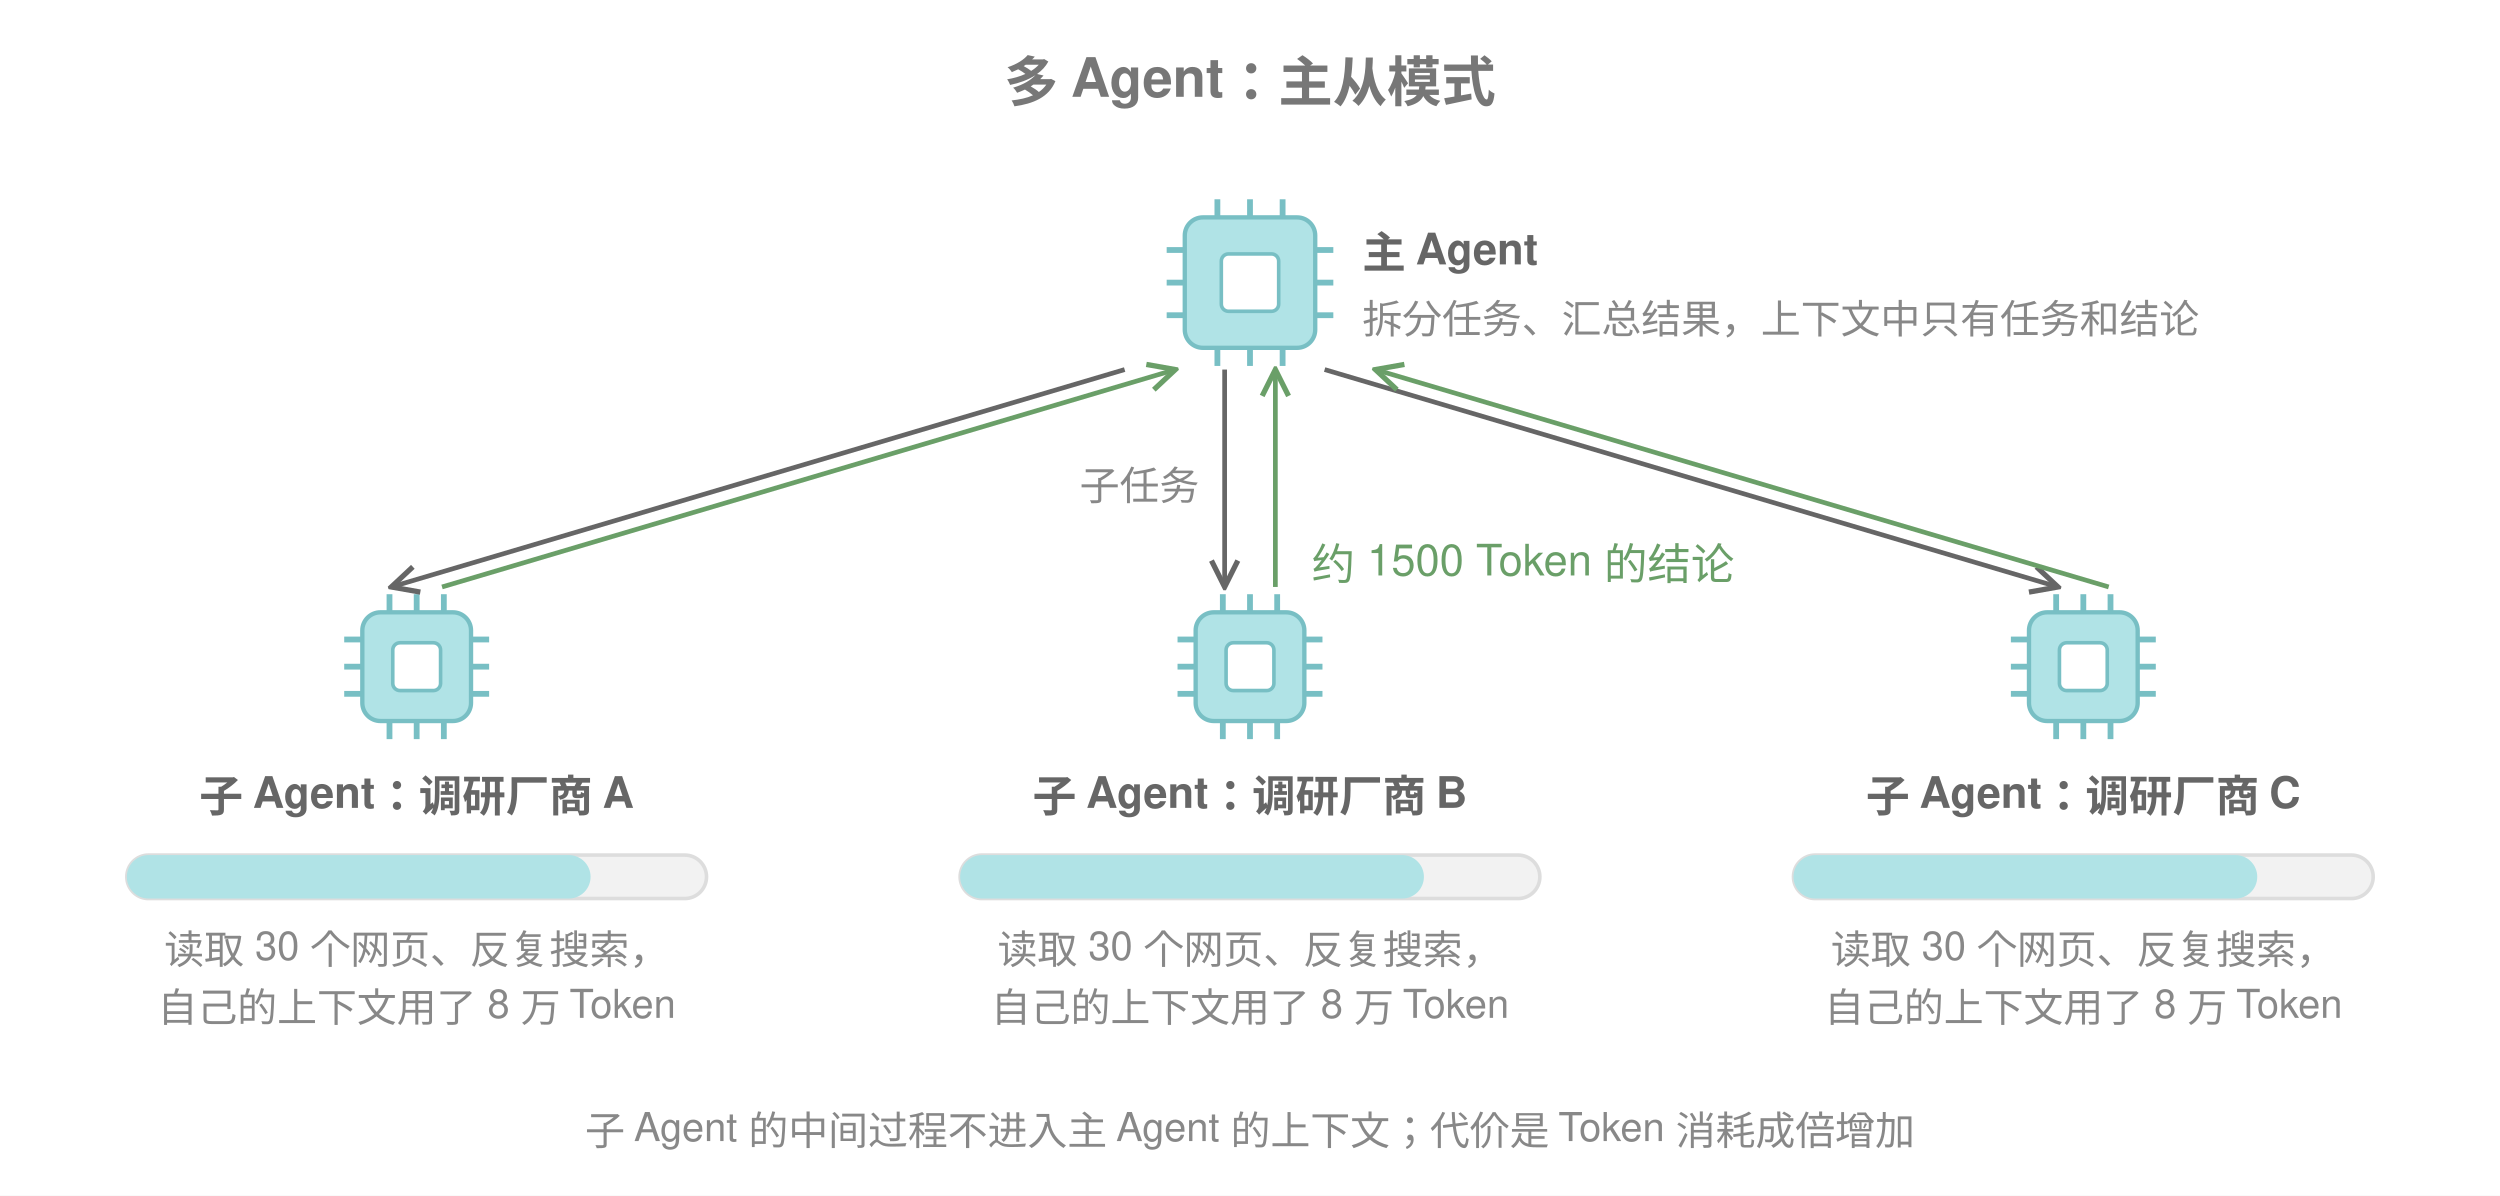
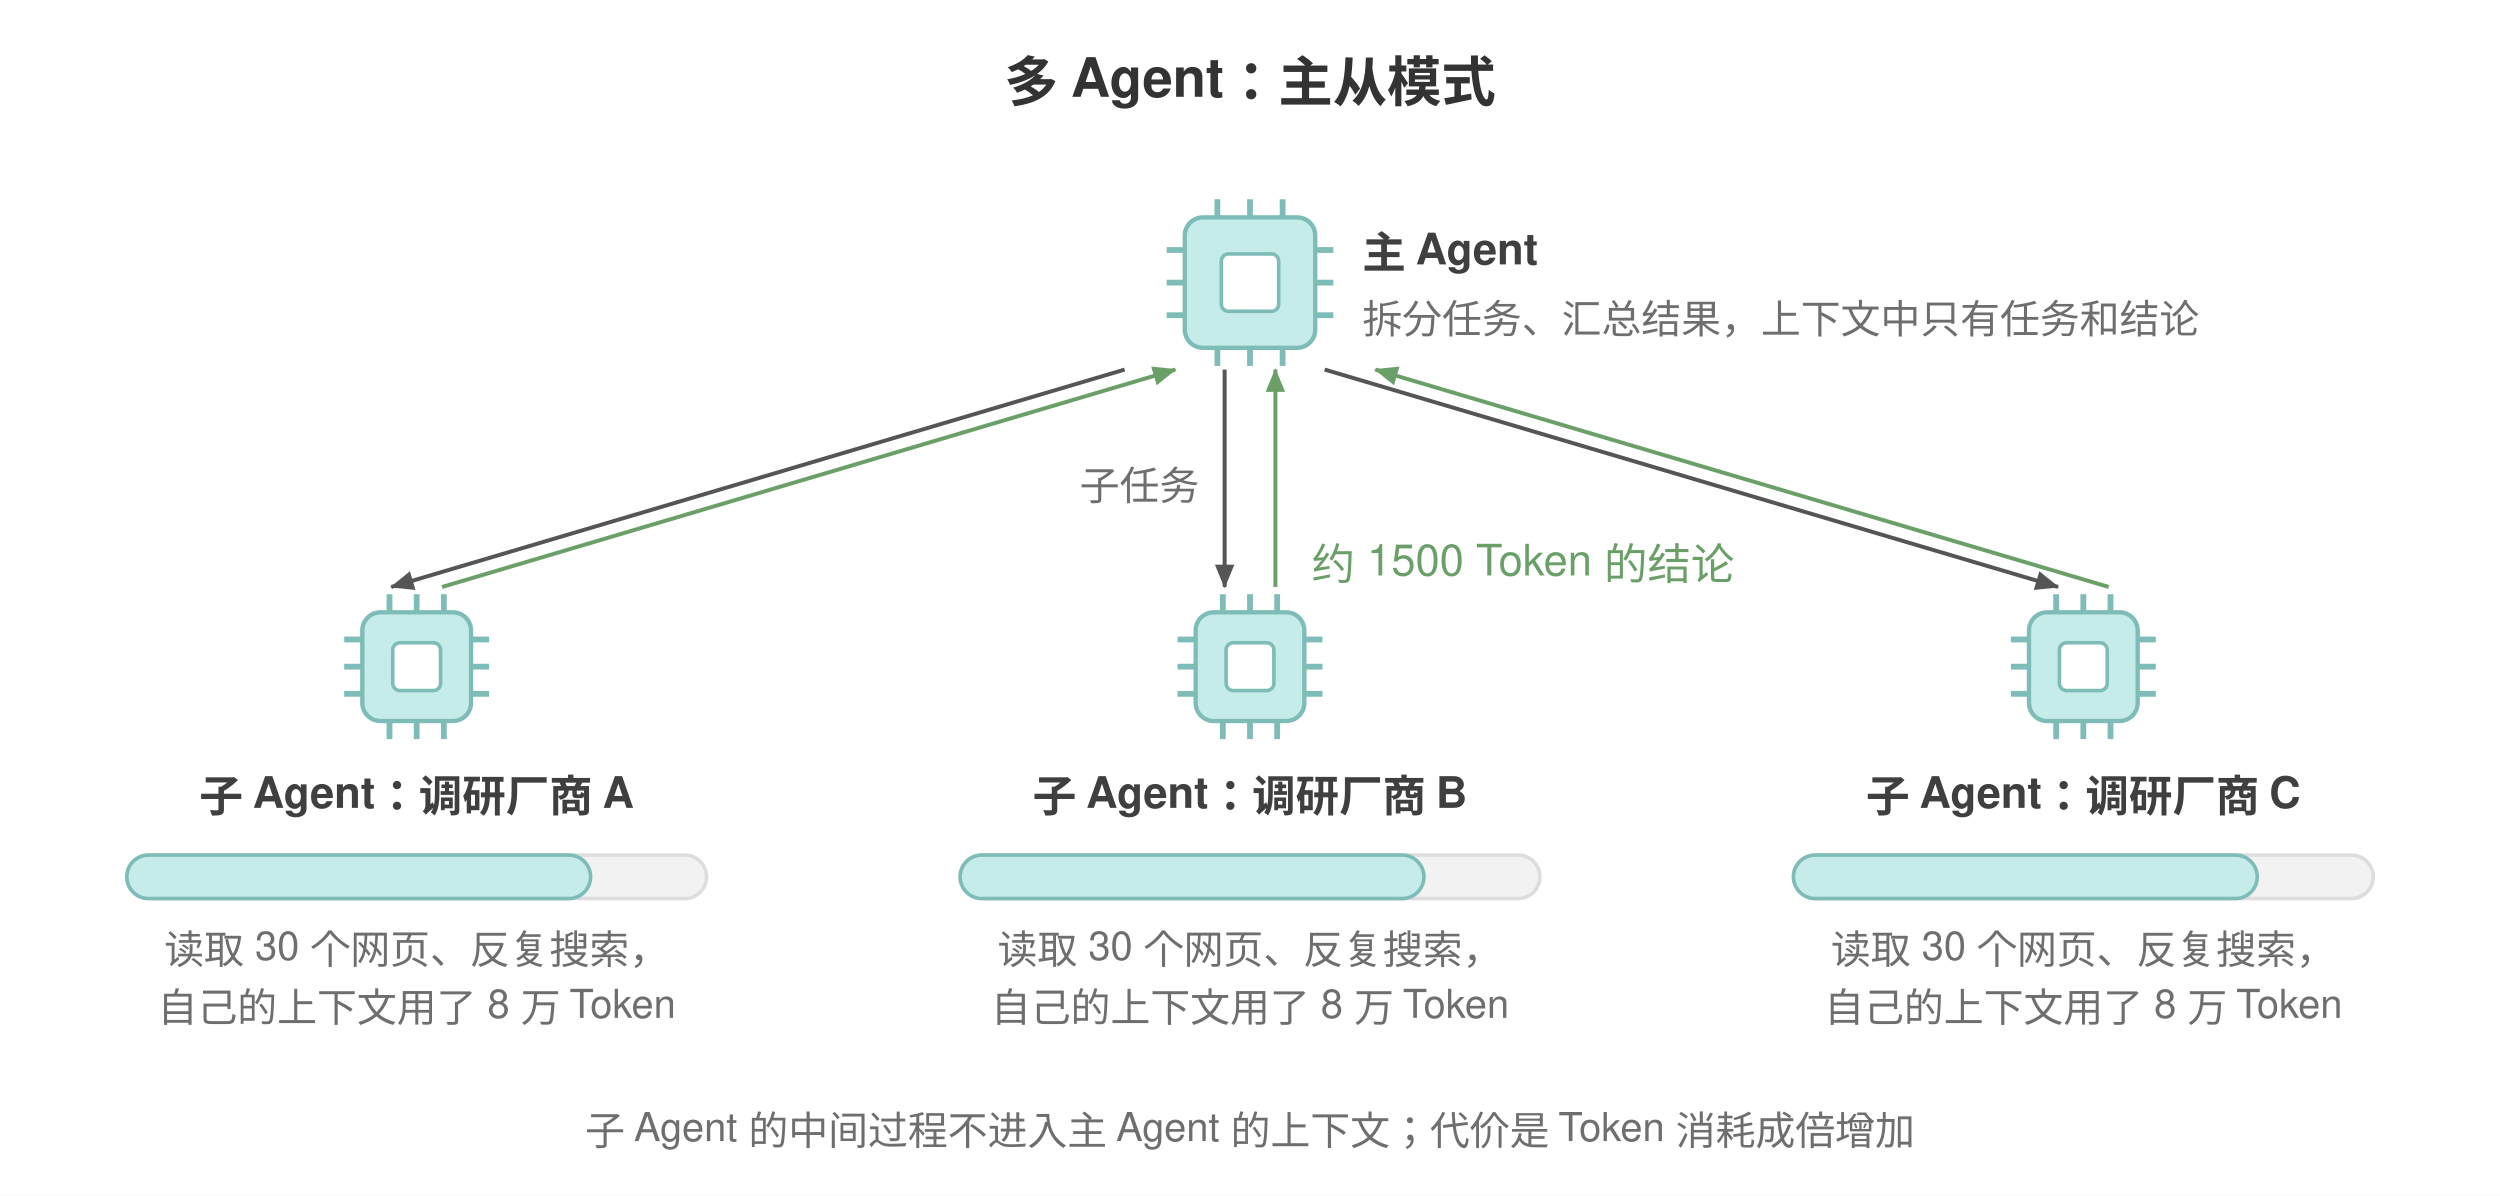
<svg xmlns="http://www.w3.org/2000/svg" width="690" height="330" viewBox="0 0 690 330">
  <style>
-     text { font-family: "PingFang SC", "Microsoft YaHei", Helvetica, Arial, sans-serif; fill: #666; font-size: 12px; }
-     .title { font-weight: bold; font-size: 15px; fill: #777; text-anchor: middle; }
+     text { font-family: "PingFang SC", "Microsoft YaHei", Helvetica, Arial, sans-serif; fill: #3F3F3F; font-size: 12px; }
+     .title { font-weight: bold; font-size: 15px; fill: #333; text-anchor: middle; }
    .b { font-weight: bold; }
    .c { text-anchor: middle; }
    .e { text-anchor: end; }
    .note { fill: #C0605A; }
    .ok { fill: #6A9F68; }
-     .sub { font-size: 11px; fill: #888; }
+     .sub { font-size: 11px; fill: #6E6E6E; }
    .mono { font-family: Menlo, Consolas, monospace; }
-     .arrow { stroke: #666; stroke-width: 1.3; fill: none; marker-end: url(#a); }
+     .arrow { stroke: #555; stroke-width: 1.1; fill: none; marker-end: url(#a); }
    .red { stroke: #C0605A; marker-end: url(#r); }
    .green { stroke: #6A9F68; marker-end: url(#g); }
    .dash { stroke-dasharray: 5 4; }
-     .line { stroke: #666; stroke-width: 1.3; fill: none; }
+     .line { stroke: #555; stroke-width: 1.1; fill: none; }
    .frame { fill: none; stroke: #999; stroke-width: 1; stroke-dasharray: 4 3; }
    .shadow { fill: #DADADA; }
  </style>
  <defs>
    <marker id="a" viewBox="0 0 10 10" refX="9" refY="5" markerWidth="7" markerHeight="7" orient="auto-start-reverse">
-       <path d="M1,1 L9,5 L1,9" fill="none" stroke="#666" stroke-width="1.6" />
+       <path d="M1,1.5 L9.5,5 L1,8.5 z" fill="#555" />
    </marker>
    <marker id="r" viewBox="0 0 10 10" refX="9" refY="5" markerWidth="7" markerHeight="7" orient="auto-start-reverse">
-       <path d="M1,1 L9,5 L1,9" fill="none" stroke="#C0605A" stroke-width="1.6" />
+       <path d="M1,1.5 L9.5,5 L1,8.5 z" fill="#C0605A" />
    </marker>
    <marker id="g" viewBox="0 0 10 10" refX="9" refY="5" markerWidth="7" markerHeight="7" orient="auto-start-reverse">
-       <path d="M1,1 L9,5 L1,9" fill="none" stroke="#6A9F68" stroke-width="1.6" />
+       <path d="M1,1.5 L9.5,5 L1,8.5 z" fill="#6A9F68" />
    </marker>
  </defs>
  <rect width="100%" height="100%" fill="#FFFFFF" />
  <text x="345" y="28" class="title">多 Agent：主从模式</text>
-   <line x1="336" y1="55" x2="336" y2="101" stroke="#78BFC4" stroke-width="1.6" />
-   <line x1="322" y1="69" x2="368" y2="69" stroke="#78BFC4" stroke-width="1.6" />
-   <line x1="345" y1="55" x2="345" y2="101" stroke="#78BFC4" stroke-width="1.6" />
-   <line x1="322" y1="78" x2="368" y2="78" stroke="#78BFC4" stroke-width="1.6" />
-   <line x1="354" y1="55" x2="354" y2="101" stroke="#78BFC4" stroke-width="1.6" />
-   <line x1="322" y1="87" x2="368" y2="87" stroke="#78BFC4" stroke-width="1.6" />
-   <rect x="327" y="60" width="36" height="36" rx="5" fill="#B0E3E6" stroke="#78BFC4" stroke-width="1.2" />
-   <rect x="337.08" y="70.08" width="15.84" height="15.84" rx="2" fill="#FFFFFF" stroke="#78BFC4" stroke-width="1" />
+   <line x1="336" y1="55" x2="336" y2="101" stroke="#7DBCB7" stroke-width="1.6" />
+   <line x1="322" y1="69" x2="368" y2="69" stroke="#7DBCB7" stroke-width="1.6" />
+   <line x1="345" y1="55" x2="345" y2="101" stroke="#7DBCB7" stroke-width="1.6" />
+   <line x1="322" y1="78" x2="368" y2="78" stroke="#7DBCB7" stroke-width="1.6" />
+   <line x1="354" y1="55" x2="354" y2="101" stroke="#7DBCB7" stroke-width="1.6" />
+   <line x1="322" y1="87" x2="368" y2="87" stroke="#7DBCB7" stroke-width="1.6" />
+   <rect x="327" y="60" width="36" height="36" rx="5" fill="#C6ECE9" stroke="#7DBCB7" stroke-width="1.2" />
+   <rect x="337.08" y="70.08" width="15.84" height="15.84" rx="2" fill="#FFFFFF" stroke="#7DBCB7" stroke-width="1" />
  <text x="376" y="74" class="b">主 Agent</text>
  <text x="376" y="92" class="sub">拆分任务、汇总结果，上下文中只有任务和结论</text>
-   <line x1="107.5" y1="164" x2="107.5" y2="204" stroke="#78BFC4" stroke-width="1.6" />
-   <line x1="95" y1="176.5" x2="135" y2="176.5" stroke="#78BFC4" stroke-width="1.6" />
-   <line x1="115" y1="164" x2="115" y2="204" stroke="#78BFC4" stroke-width="1.6" />
-   <line x1="95" y1="184" x2="135" y2="184" stroke="#78BFC4" stroke-width="1.6" />
-   <line x1="122.5" y1="164" x2="122.5" y2="204" stroke="#78BFC4" stroke-width="1.6" />
-   <line x1="95" y1="191.5" x2="135" y2="191.5" stroke="#78BFC4" stroke-width="1.6" />
-   <rect x="100" y="169" width="30" height="30" rx="5" fill="#B0E3E6" stroke="#78BFC4" stroke-width="1.2" />
-   <rect x="108.4" y="177.4" width="13.2" height="13.2" rx="2" fill="#FFFFFF" stroke="#78BFC4" stroke-width="1" />
+   <line x1="107.5" y1="164" x2="107.5" y2="204" stroke="#7DBCB7" stroke-width="1.6" />
+   <line x1="95" y1="176.5" x2="135" y2="176.5" stroke="#7DBCB7" stroke-width="1.6" />
+   <line x1="115" y1="164" x2="115" y2="204" stroke="#7DBCB7" stroke-width="1.6" />
+   <line x1="95" y1="184" x2="135" y2="184" stroke="#7DBCB7" stroke-width="1.6" />
+   <line x1="122.5" y1="164" x2="122.5" y2="204" stroke="#7DBCB7" stroke-width="1.6" />
+   <line x1="95" y1="191.5" x2="135" y2="191.5" stroke="#7DBCB7" stroke-width="1.6" />
+   <rect x="100" y="169" width="30" height="30" rx="5" fill="#C6ECE9" stroke="#7DBCB7" stroke-width="1.2" />
+   <rect x="108.4" y="177.4" width="13.2" height="13.2" rx="2" fill="#FFFFFF" stroke="#7DBCB7" stroke-width="1" />
  <text x="115" y="224" class="c b">子 Agent：调研厂商 A</text>
  <rect x="35" y="236" width="160" height="12" rx="6" fill="#F2F2F2" stroke="#DDD" />
-   <rect x="35" y="236" width="128" height="12" rx="6" fill="#B0E3E6" />
+   <rect x="35" y="236" width="128" height="12" rx="6" fill="#C6ECE9" stroke="#7DBCB7" />
  <text x="115" y="266" class="c sub">读取 30 个网页、反复搜索，</text>
  <text x="115" y="282" class="c sub">自己的上下文用了 8 万 Token</text>
  <line x1="310.4" y1="102" x2="108" y2="162" class="arrow " />
  <line x1="122" y1="162" x2="324.4" y2="102" class="arrow green" />
-   <line x1="337.5" y1="164" x2="337.5" y2="204" stroke="#78BFC4" stroke-width="1.6" />
-   <line x1="325" y1="176.5" x2="365" y2="176.5" stroke="#78BFC4" stroke-width="1.6" />
-   <line x1="345" y1="164" x2="345" y2="204" stroke="#78BFC4" stroke-width="1.6" />
-   <line x1="325" y1="184" x2="365" y2="184" stroke="#78BFC4" stroke-width="1.6" />
-   <line x1="352.5" y1="164" x2="352.5" y2="204" stroke="#78BFC4" stroke-width="1.6" />
-   <line x1="325" y1="191.5" x2="365" y2="191.5" stroke="#78BFC4" stroke-width="1.6" />
-   <rect x="330" y="169" width="30" height="30" rx="5" fill="#B0E3E6" stroke="#78BFC4" stroke-width="1.2" />
-   <rect x="338.4" y="177.4" width="13.2" height="13.2" rx="2" fill="#FFFFFF" stroke="#78BFC4" stroke-width="1" />
+   <line x1="337.5" y1="164" x2="337.5" y2="204" stroke="#7DBCB7" stroke-width="1.6" />
+   <line x1="325" y1="176.5" x2="365" y2="176.5" stroke="#7DBCB7" stroke-width="1.6" />
+   <line x1="345" y1="164" x2="345" y2="204" stroke="#7DBCB7" stroke-width="1.6" />
+   <line x1="325" y1="184" x2="365" y2="184" stroke="#7DBCB7" stroke-width="1.6" />
+   <line x1="352.5" y1="164" x2="352.5" y2="204" stroke="#7DBCB7" stroke-width="1.6" />
+   <line x1="325" y1="191.5" x2="365" y2="191.5" stroke="#7DBCB7" stroke-width="1.6" />
+   <rect x="330" y="169" width="30" height="30" rx="5" fill="#C6ECE9" stroke="#7DBCB7" stroke-width="1.2" />
+   <rect x="338.4" y="177.4" width="13.2" height="13.2" rx="2" fill="#FFFFFF" stroke="#7DBCB7" stroke-width="1" />
  <text x="345" y="224" class="c b">子 Agent：调研厂商 B</text>
  <rect x="265" y="236" width="160" height="12" rx="6" fill="#F2F2F2" stroke="#DDD" />
-   <rect x="265" y="236" width="128" height="12" rx="6" fill="#B0E3E6" />
+   <rect x="265" y="236" width="128" height="12" rx="6" fill="#C6ECE9" stroke="#7DBCB7" />
  <text x="345" y="266" class="c sub">读取 30 个网页、反复搜索，</text>
  <text x="345" y="282" class="c sub">自己的上下文用了 8 万 Token</text>
  <line x1="338" y1="102" x2="338" y2="162" class="arrow " />
  <line x1="352" y1="162" x2="352" y2="102" class="arrow green" />
-   <line x1="567.5" y1="164" x2="567.5" y2="204" stroke="#78BFC4" stroke-width="1.6" />
-   <line x1="555" y1="176.5" x2="595" y2="176.5" stroke="#78BFC4" stroke-width="1.6" />
-   <line x1="575" y1="164" x2="575" y2="204" stroke="#78BFC4" stroke-width="1.6" />
-   <line x1="555" y1="184" x2="595" y2="184" stroke="#78BFC4" stroke-width="1.6" />
-   <line x1="582.5" y1="164" x2="582.5" y2="204" stroke="#78BFC4" stroke-width="1.6" />
-   <line x1="555" y1="191.5" x2="595" y2="191.5" stroke="#78BFC4" stroke-width="1.6" />
-   <rect x="560" y="169" width="30" height="30" rx="5" fill="#B0E3E6" stroke="#78BFC4" stroke-width="1.2" />
-   <rect x="568.4" y="177.4" width="13.2" height="13.2" rx="2" fill="#FFFFFF" stroke="#78BFC4" stroke-width="1" />
+   <line x1="567.5" y1="164" x2="567.5" y2="204" stroke="#7DBCB7" stroke-width="1.6" />
+   <line x1="555" y1="176.5" x2="595" y2="176.5" stroke="#7DBCB7" stroke-width="1.6" />
+   <line x1="575" y1="164" x2="575" y2="204" stroke="#7DBCB7" stroke-width="1.6" />
+   <line x1="555" y1="184" x2="595" y2="184" stroke="#7DBCB7" stroke-width="1.6" />
+   <line x1="582.5" y1="164" x2="582.5" y2="204" stroke="#7DBCB7" stroke-width="1.6" />
+   <line x1="555" y1="191.5" x2="595" y2="191.5" stroke="#7DBCB7" stroke-width="1.6" />
+   <rect x="560" y="169" width="30" height="30" rx="5" fill="#C6ECE9" stroke="#7DBCB7" stroke-width="1.2" />
+   <rect x="568.4" y="177.4" width="13.2" height="13.2" rx="2" fill="#FFFFFF" stroke="#7DBCB7" stroke-width="1" />
  <text x="575" y="224" class="c b">子 Agent：调研厂商 C</text>
  <rect x="495" y="236" width="160" height="12" rx="6" fill="#F2F2F2" stroke="#DDD" />
-   <rect x="495" y="236" width="128" height="12" rx="6" fill="#B0E3E6" />
+   <rect x="495" y="236" width="128" height="12" rx="6" fill="#C6ECE9" stroke="#7DBCB7" />
  <text x="575" y="266" class="c sub">读取 30 个网页、反复搜索，</text>
  <text x="575" y="282" class="c sub">自己的上下文用了 8 万 Token</text>
  <line x1="365.6" y1="102" x2="568" y2="162" class="arrow " />
  <line x1="582" y1="162" x2="379.6" y2="102" class="arrow green" />
  <text x="331" y="138" class="e sub">子任务</text>
  <text x="362" y="160" class="ok">约 1500 Token 的结论</text>
  <text x="345" y="316" class="c sub">子 Agent 的中间过程不进入主 Agent 的上下文；代价是 Token 消耗成倍增加</text>
</svg>
